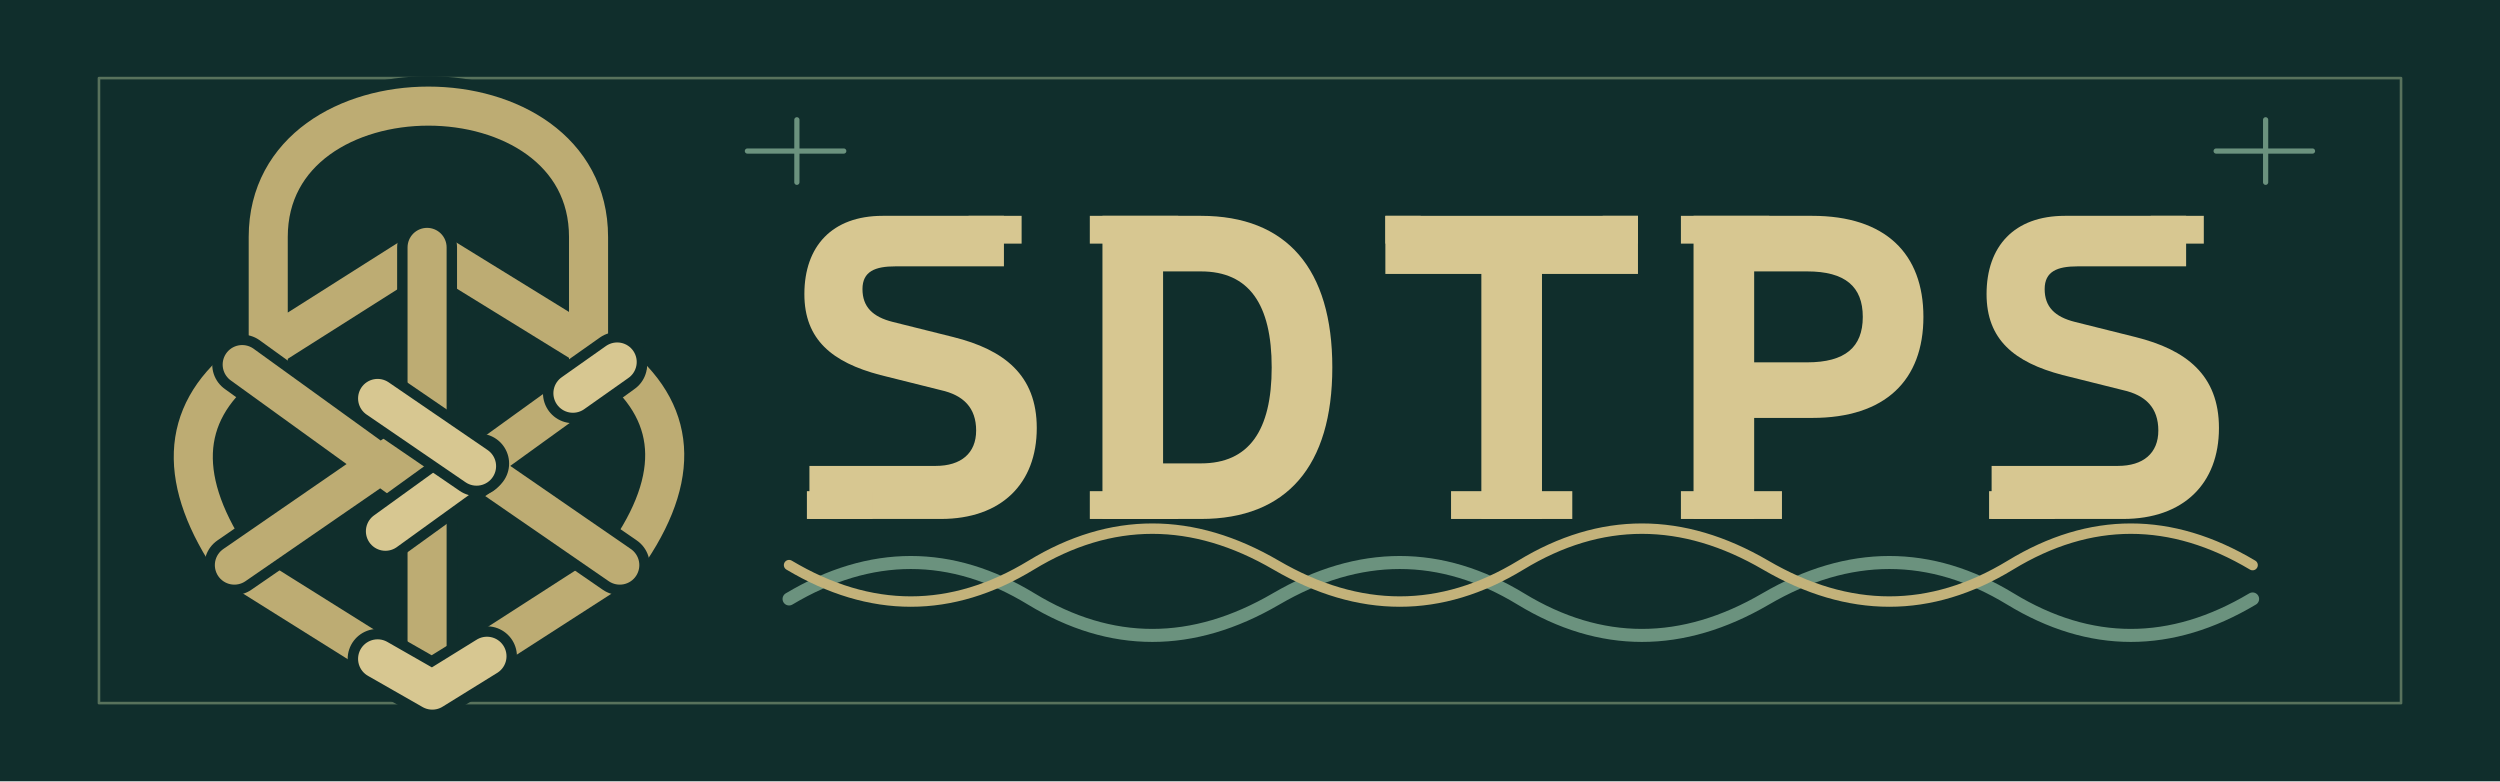
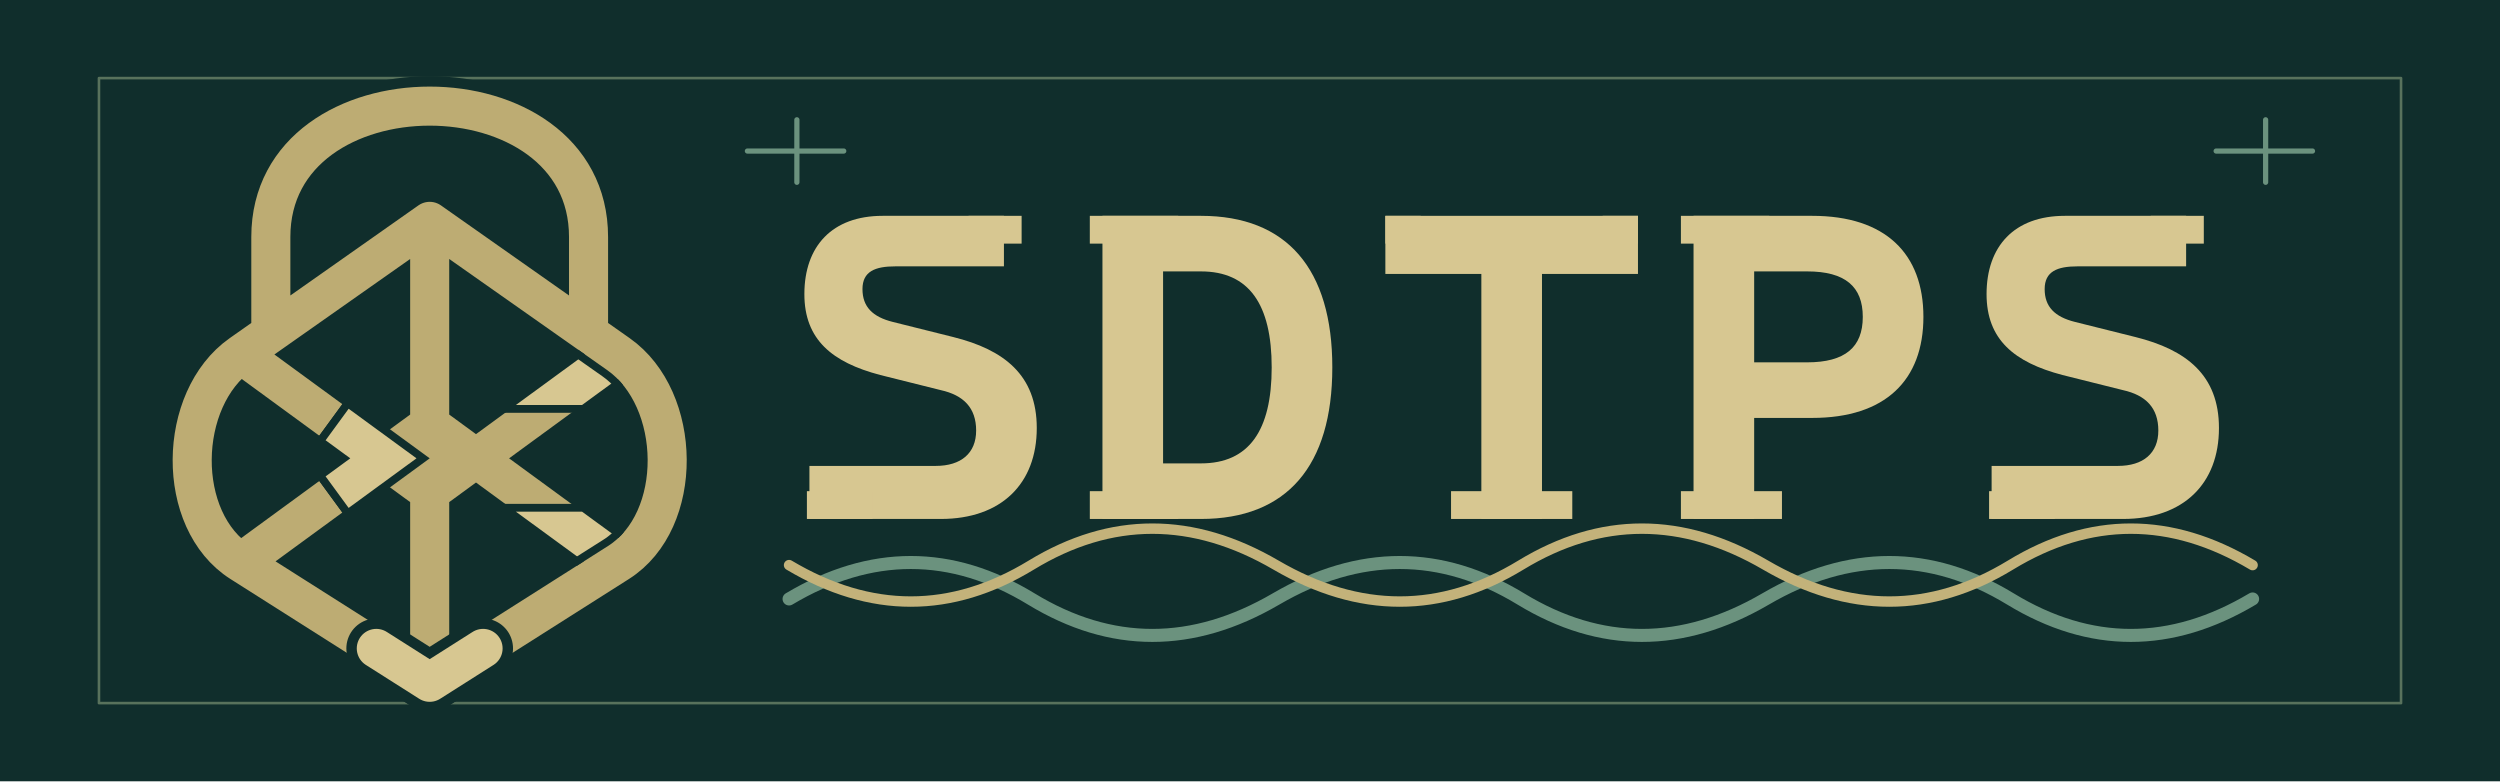
<svg xmlns="http://www.w3.org/2000/svg" width="960" height="300" viewBox="0 0 960 300" role="img" aria-labelledby="title desc">
  <path fill="#102e2c" d="M0 0H960V300H0Z" />
  <path d="M38 30H922V270H38Z" fill="none" stroke="#58725c" stroke-width="1" stroke-linecap="round" stroke-linejoin="round" />
-   <path d="M103 144V91C103 24 226 24 226 91V144M93 140Q57 169 90 217L165 264L238 217Q273 170 237 140L164 95Z" fill="none" stroke="#102e2c" stroke-width="23" stroke-linecap="round" stroke-linejoin="round" />
-   <path d="M103 144V91C103 24 226 24 226 91V144M93 140Q57 169 90 217L165 264L238 217Q273 170 237 140L164 95Z" fill="none" stroke="#bdac73" stroke-width="15" stroke-linecap="round" stroke-linejoin="round" />
-   <path d="M93 140L165 192L237 140M90 217L164 166L238 217M164 95L164 264" fill="none" stroke="#102e2c" stroke-width="23" stroke-linecap="round" stroke-linejoin="round" />
-   <path d="M93 140L165 192L237 140M90 217L164 166L238 217M164 95L164 264" fill="none" stroke="#bdac73" stroke-width="15" stroke-linecap="round" stroke-linejoin="round" />
-   <path d="M184 178L148 204" fill="none" stroke="#102e2c" stroke-width="23" stroke-linecap="round" stroke-linejoin="round" />
-   <path d="M184 178L148 204" fill="none" stroke="#d7c791" stroke-width="15" stroke-linecap="round" stroke-linejoin="round" />
-   <path d="M183 179L145 153" fill="none" stroke="#102e2c" stroke-width="23" stroke-linecap="round" stroke-linejoin="round" />
-   <path d="M183 179L145 153" fill="none" stroke="#d7c791" stroke-width="15" stroke-linecap="round" stroke-linejoin="round" />
-   <path d="M145 253L166 265L187 252" fill="none" stroke="#102e2c" stroke-width="23" stroke-linecap="round" stroke-linejoin="round" />
-   <path d="M145 253L166 265L187 252" fill="none" stroke="#d7c791" stroke-width="15" stroke-linecap="round" stroke-linejoin="round" />
-   <path d="M220 151L237 139" fill="none" stroke="#102e2c" stroke-width="23" stroke-linecap="round" stroke-linejoin="round" />
-   <path d="M220 151L237 139" fill="none" stroke="#d7c791" stroke-width="15" stroke-linecap="round" stroke-linejoin="round" />
+   <path d="M165.00 85.00L92.50 136.00C67.96 153.26 67.17 199.93 92.50 216.00L165.00 262.00L237.50 216.00C262.83 199.93 262.04 153.26 237.50 136.00ZM104.00 127.60V91C104.00 24.0 226.00 24.0 226.00 91V127.60M92.50 136.00L165.00 189.00L237.50 136.00M92.50 216.00L165.00 163.00L237.50 216.00M165.00 85.00L165.00 262.00" fill="none" stroke="#102e2c" stroke-width="23" stroke-linecap="round" stroke-linejoin="round" />
+   <path d="M165.00 85.00L92.50 136.00C67.96 153.26 67.17 199.93 92.50 216.00L165.00 262.00L237.50 216.00C262.83 199.93 262.04 153.26 237.50 136.00ZM104.00 127.60V91C104.00 24.0 226.00 24.0 226.00 91V127.60M92.50 136.00L165.00 189.00L237.50 136.00M92.50 216.00L165.00 163.00L237.50 216.00M165.00 85.00L165.00 262.00" fill="none" stroke="#bdac73" stroke-width="15" stroke-linecap="round" stroke-linejoin="round" />
+   <mask id="mhz3" maskUnits="userSpaceOnUse" x="0" y="0" width="960" height="300">
+     <rect width="960" height="300" fill="#fff" />
+     <path d="M165.00 85.00L92.50 136.00C67.96 153.26 67.17 199.93 92.50 216.00L165.00 262.00L237.50 216.00C262.83 199.93 262.04 153.26 237.50 136.00Z" fill="none" stroke="#000" stroke-width="15" stroke-linecap="round" stroke-linejoin="round" />
+   </mask>
+   <mask id="mfz3" maskUnits="userSpaceOnUse" x="0" y="0" width="960" height="300">
+     <rect width="960" height="300" fill="#fff" />
+     <path d="M165.00 85.00L92.50 136.00C67.96 153.26 67.17 199.93 92.50 216.00L165.00 262.00L237.50 216.00C262.83 199.93 262.04 153.26 237.50 136.00Z" fill="none" stroke="#000" stroke-width="21.0" stroke-linecap="round" stroke-linejoin="round" />
+   </mask>
+   <path d="M134.12 156.64L131.70 154.87L122.37 167.62L124.79 169.39ZM124.79 182.61L122.37 184.38L131.70 197.13L134.12 195.36Z" fill="#102e2c" />
+   <path d="M159.93 176.00L133.88 156.96L125.03 169.07L134.51 176.00L125.03 182.93L133.88 195.04Z" fill="#102e2c" stroke="#102e2c" stroke-width="6.0" stroke-linejoin="miter" stroke-miterlimit="8" />
+   <g mask="url(#mhz3)">
+     <path d="M241.86 142.10L233.01 129.99L198.09 155.52L223.50 155.52ZM233.01 222.01L241.86 209.90L223.50 196.48L198.09 196.48Z" fill="#102e2c" stroke="#102e2c" stroke-width="6.0" stroke-linejoin="miter" stroke-miterlimit="8" />
+   </g>
+   <path d="M159.93 176.00L133.88 156.96L125.03 169.07L134.51 176.00L125.03 182.93L133.88 195.04Z" fill="#d7c791" />
+   <g mask="url(#mfz3)">
+     <path d="M241.86 142.10L233.01 129.99L198.09 155.52L223.50 155.52ZM233.01 222.01L241.86 209.90L223.50 196.48L198.09 196.48Z" fill="#d7c791" />
+   </g>
+   <path d="M144.50 248.99L165.00 262.00L185.50 248.99" fill="none" stroke="#102e2c" stroke-width="23" stroke-linecap="round" stroke-linejoin="round" />
+   <path d="M144.50 248.99L165.00 262.00L185.50 248.99" fill="none" stroke="#d7c791" stroke-width="15" stroke-linecap="round" stroke-linejoin="round" />
  <g transform="translate(305.0 79)  scale(0.97)">
    <path d="M83 4H35C15 4 4 16 4 35C4 53 15 62 34 67L58 73C67 75 72 80 72 89C72 98 66 103 56 103H6V124H58C82 124 96 110 96 88C96 67 83 57 63 52L39 46C31 44 27 40 27 33C27 26 32 24 40 24H83Z" fill="#d7c791" fill-rule="evenodd" />
    <path d="M5 113h26v11h-26Z" fill="#d7c791" />
    <path d="M69 4h21v11h-21Z" fill="#d7c791" />
  </g>
  <g transform="translate(418.49 79)  scale(0.97)">
    <path d="M5 4H44C78 4 96 25 96 64C96 103 78 124 44 124H5ZM29 26V102H44C63 102 72 89 72 64C72 39 63 26 44 26Z" fill="#d7c791" fill-rule="evenodd" />
    <path d="M0 4h35v11h-35Z" fill="#d7c791" />
    <path d="M0 113h35v11h-35Z" fill="#d7c791" />
  </g>
  <g transform="translate(531.98 79)  scale(0.97)">
    <path d="M0 4H100V27H62V124H38V27H0Z" fill="#d7c791" fill-rule="evenodd" />
    <path d="M26 113h48v11h-48Z" fill="#d7c791" />
    <path d="M0 4h14v11h-14Z" fill="#d7c791" />
    <path d="M86 4h14v11h-14Z" fill="#d7c791" />
  </g>
  <g transform="translate(645.47 79)  scale(0.97)">
    <path d="M5 4H52C81 4 96 19 96 44C96 69 81 84 52 84H29V124H5ZM29 26V62H50C65 62 72 56 72 44C72 32 65 26 50 26Z" fill="#d7c791" fill-rule="evenodd" />
    <path d="M0 4h35v11h-35Z" fill="#d7c791" />
    <path d="M0 113h40v11h-40Z" fill="#d7c791" />
  </g>
  <g transform="translate(758.96 79)  scale(0.97)">
    <path d="M83 4H35C15 4 4 16 4 35C4 53 15 62 34 67L58 73C67 75 72 80 72 89C72 98 66 103 56 103H6V124H58C82 124 96 110 96 88C96 67 83 57 63 52L39 46C31 44 27 40 27 33C27 26 32 24 40 24H83Z" fill="#d7c791" fill-rule="evenodd" />
    <path d="M5 113h26v11h-26Z" fill="#d7c791" />
    <path d="M69 4h21v11h-21Z" fill="#d7c791" />
  </g>
  <path d="M303 230Q350 202 396 230T490 230T584 230T678 230T772 230T865 230" fill="none" stroke="#6b927e" stroke-width="5" stroke-linecap="round" stroke-linejoin="round" />
  <path d="M303 217Q350 245 396 217T490 217T584 217T678 217T772 217T865 217" fill="none" stroke="#c3b27a" stroke-width="4" stroke-linecap="round" stroke-linejoin="round" />
  <path d="M287 58h37m-18-12v24M851 58h37m-18-12v24" fill="none" stroke="#6b927e" stroke-width="2" stroke-linecap="round" stroke-linejoin="round" />
</svg>
